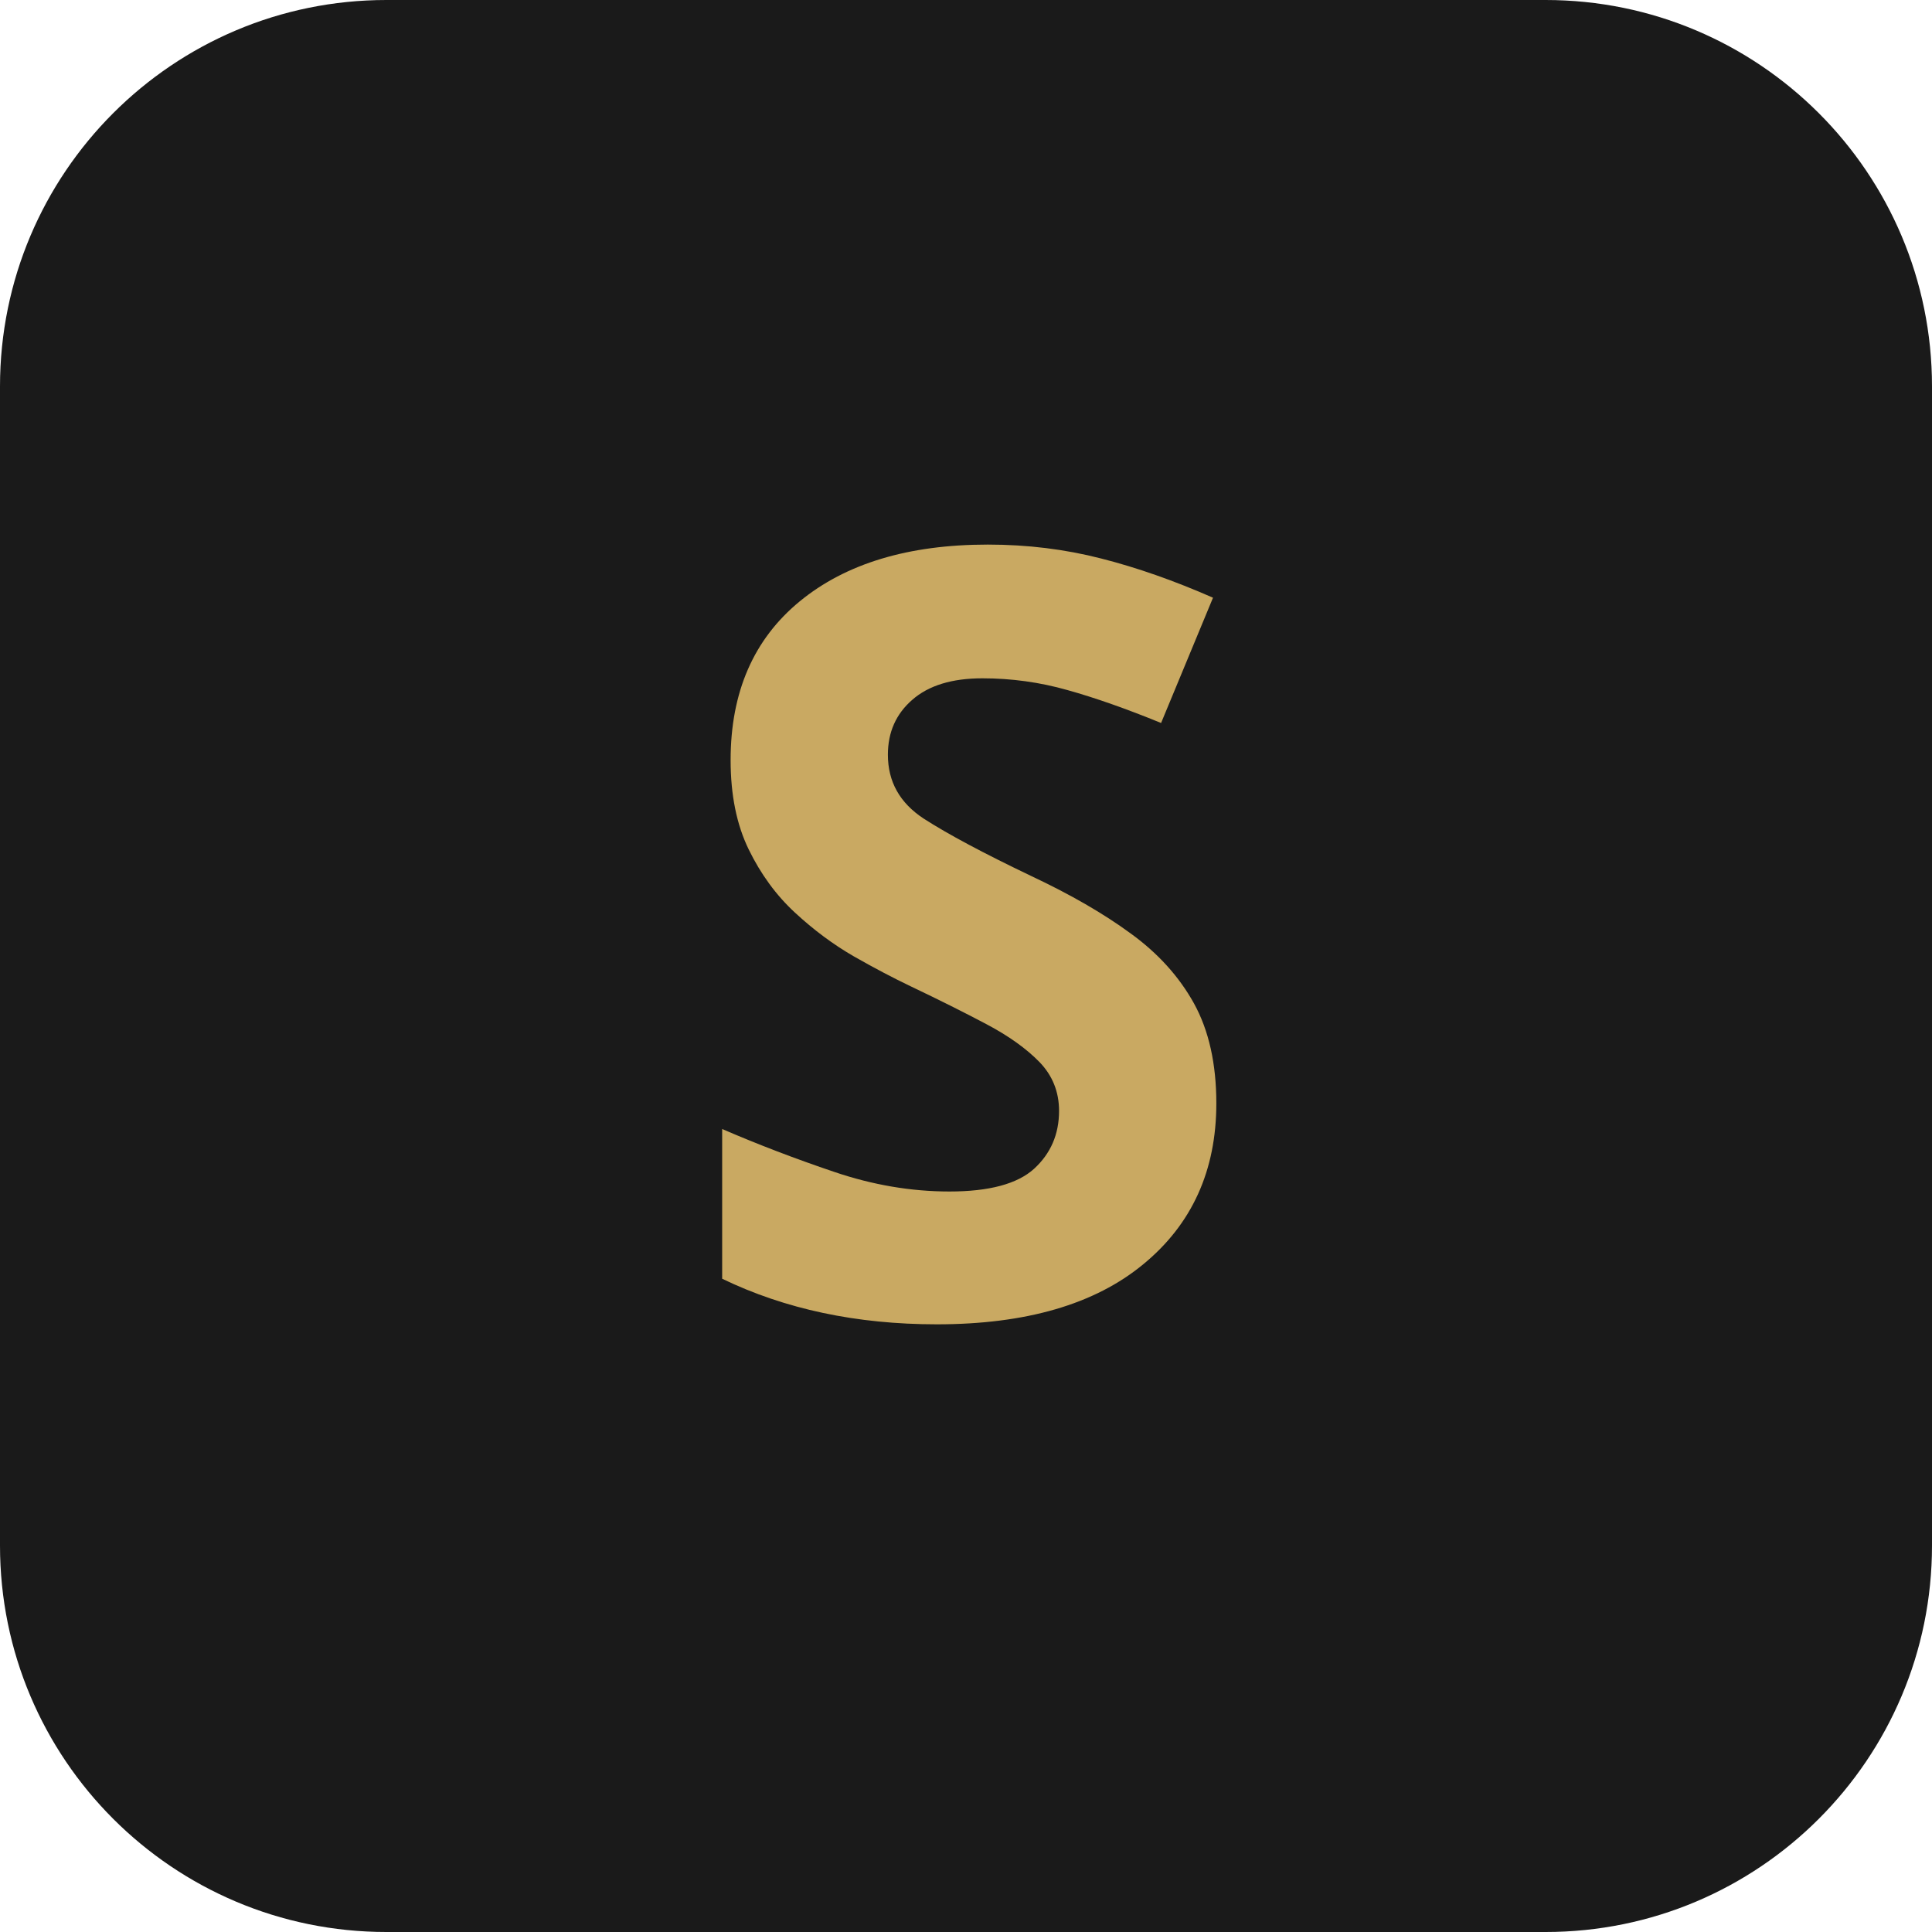
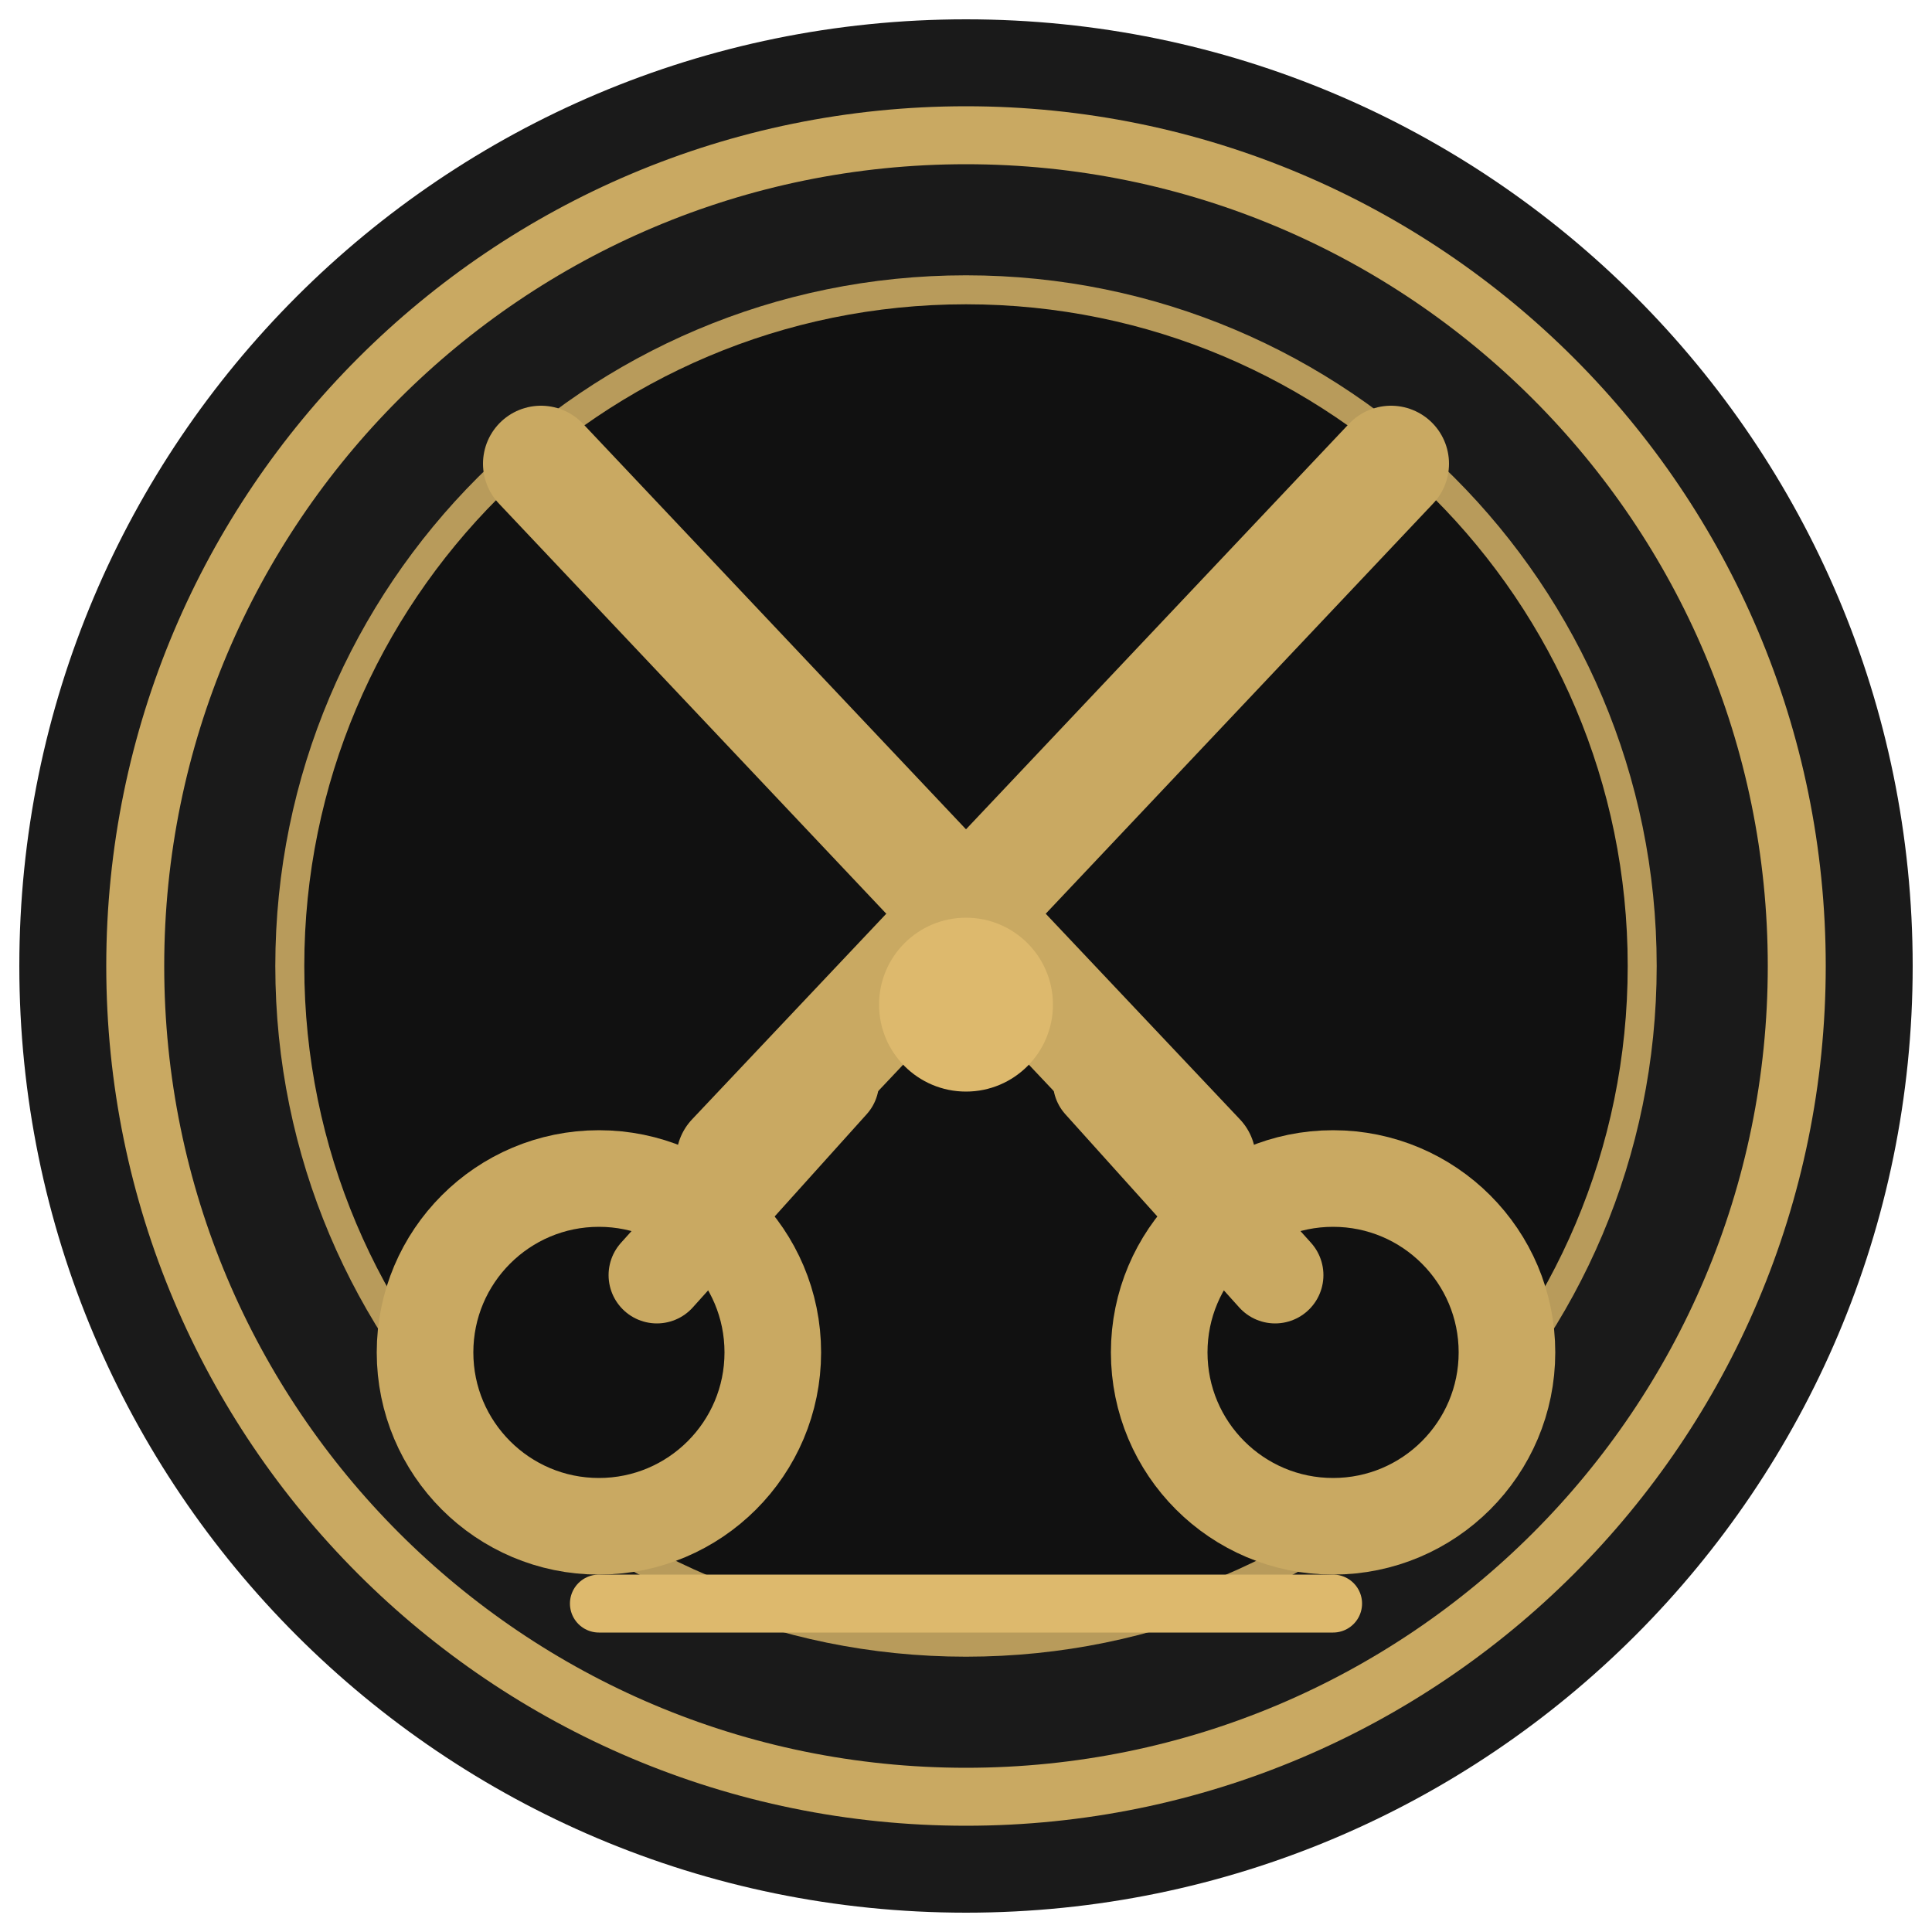
<svg xmlns="http://www.w3.org/2000/svg" viewBox="0 0 100 100">
-   <rect width="100" height="100" rx="20" fill="#1a1a1a" />
-   <text x="50" y="68" font-family="system-ui, sans-serif" font-size="55" font-weight="900" fill="#c9a962" text-anchor="middle">S</text>
+   <circle cx="50" cy="50" r="49" fill="#1a1a1a" />
+   <circle cx="50" cy="50" r="43" fill="none" stroke="#c9a962" stroke-width="3" />
+   <circle cx="50" cy="50" r="35" fill="#0f0f0f" stroke="#c9a962" stroke-width="1.5" opacity="0.9" />
+   <g fill="none" stroke="#c9a962" stroke-linecap="round" stroke-linejoin="round">
+     <path d="M38 60L72 24" stroke-width="6" />
+     <path d="M62 60L28 24" stroke-width="6" />
+     <path d="M43 56L34 66" stroke-width="5" />
+     <path d="M57 56L66 66" stroke-width="5" />
+     <circle cx="31" cy="70" r="9" stroke-width="5" />
+     <circle cx="69" cy="70" r="9" stroke-width="5" />
+   </g>
+   <circle cx="50" cy="52" r="4.5" fill="#ddb96d" />
+   <path d="M31 83H69" fill="none" stroke="#ddb96d" stroke-width="3" stroke-linecap="round" />
</svg>
